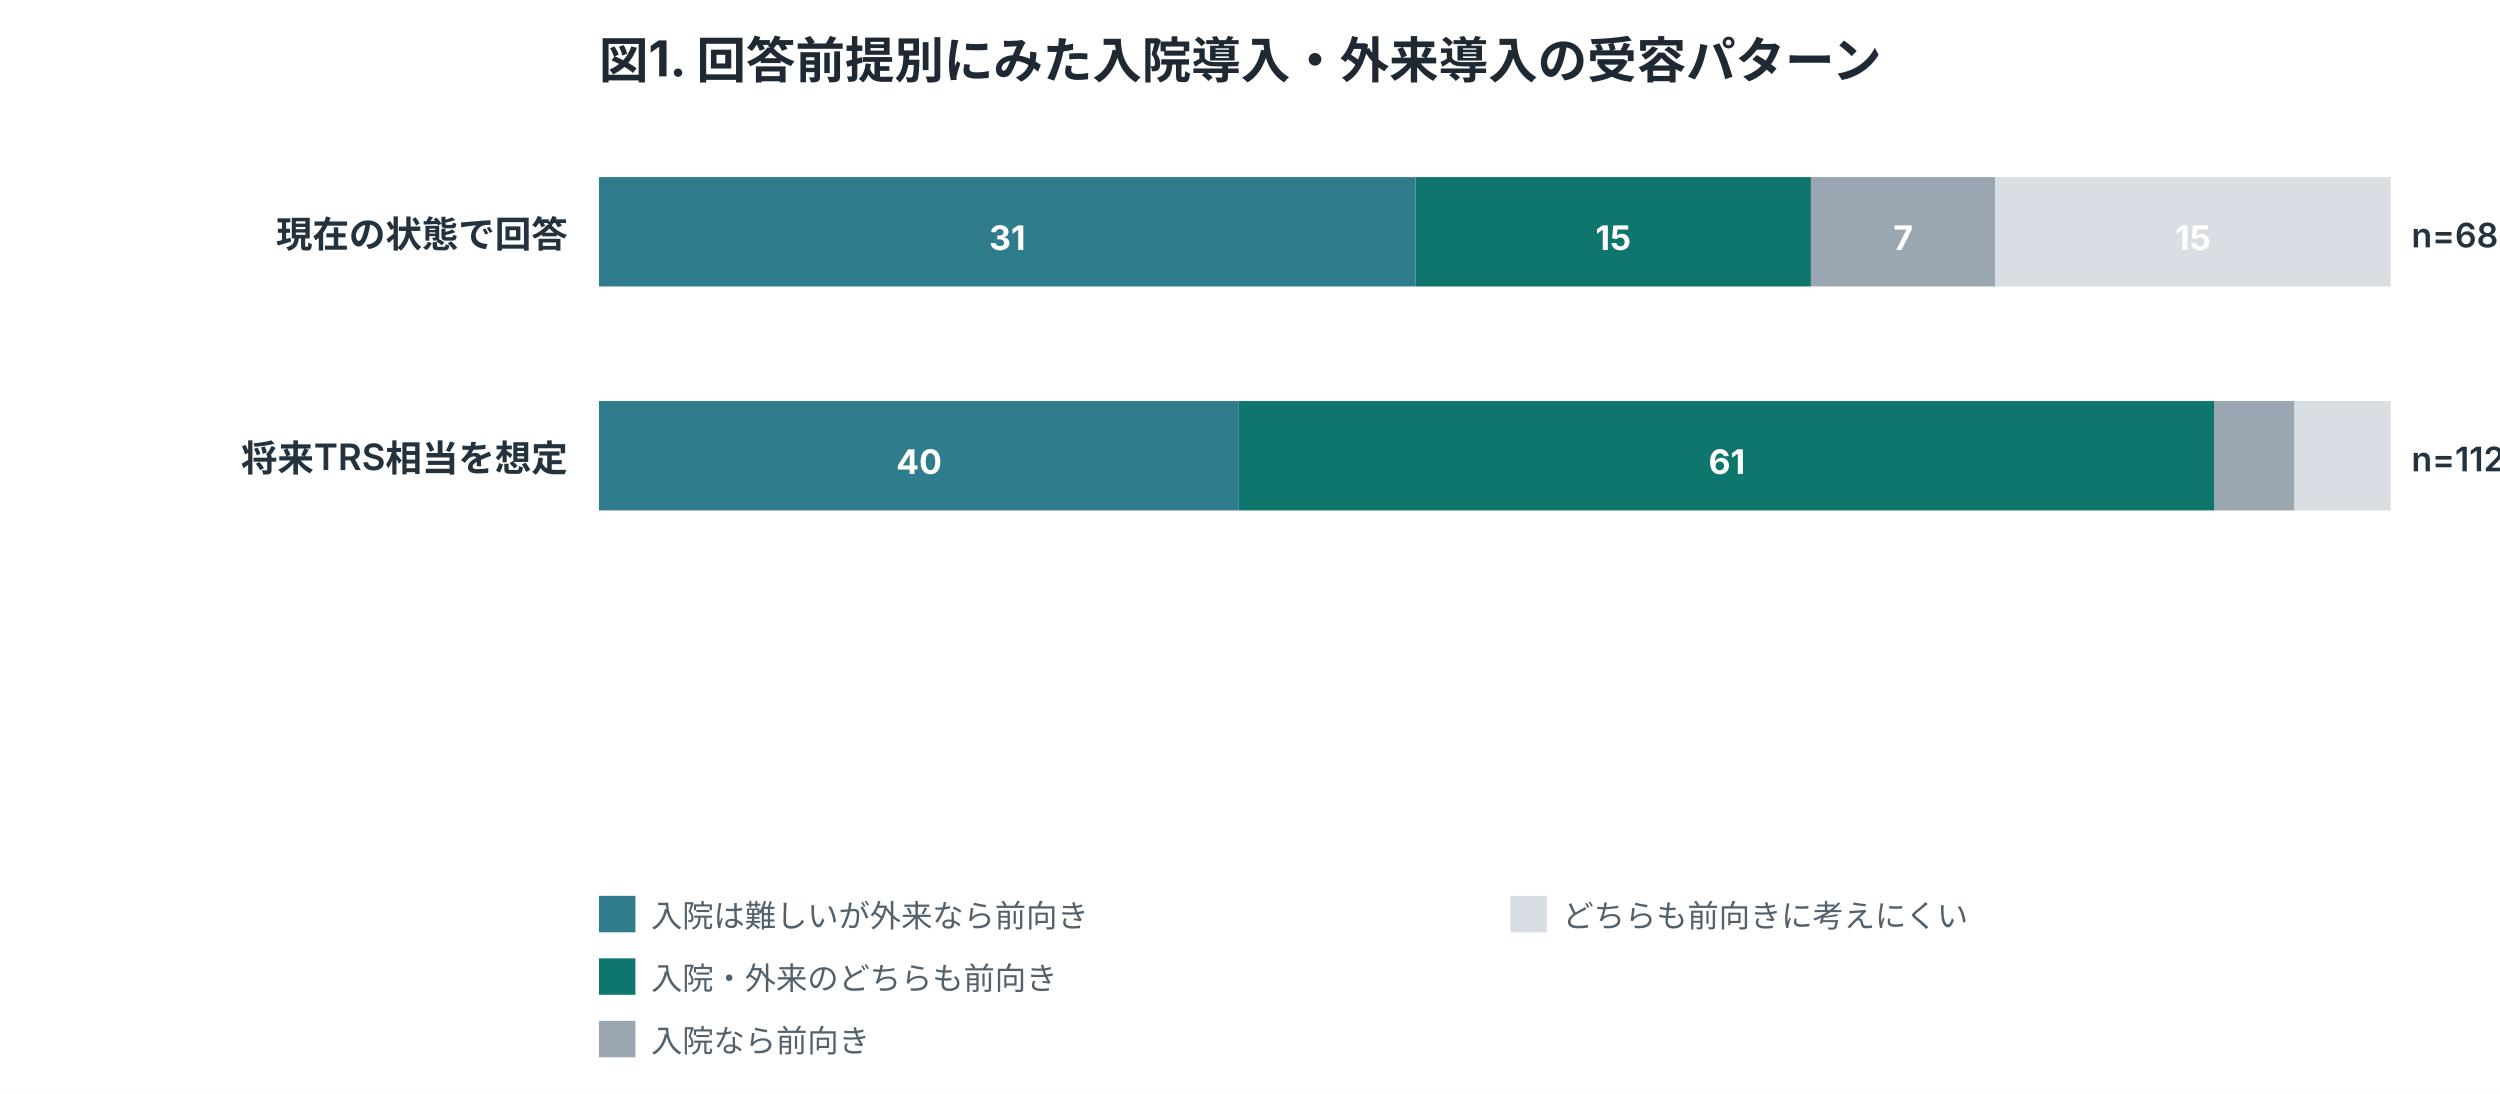
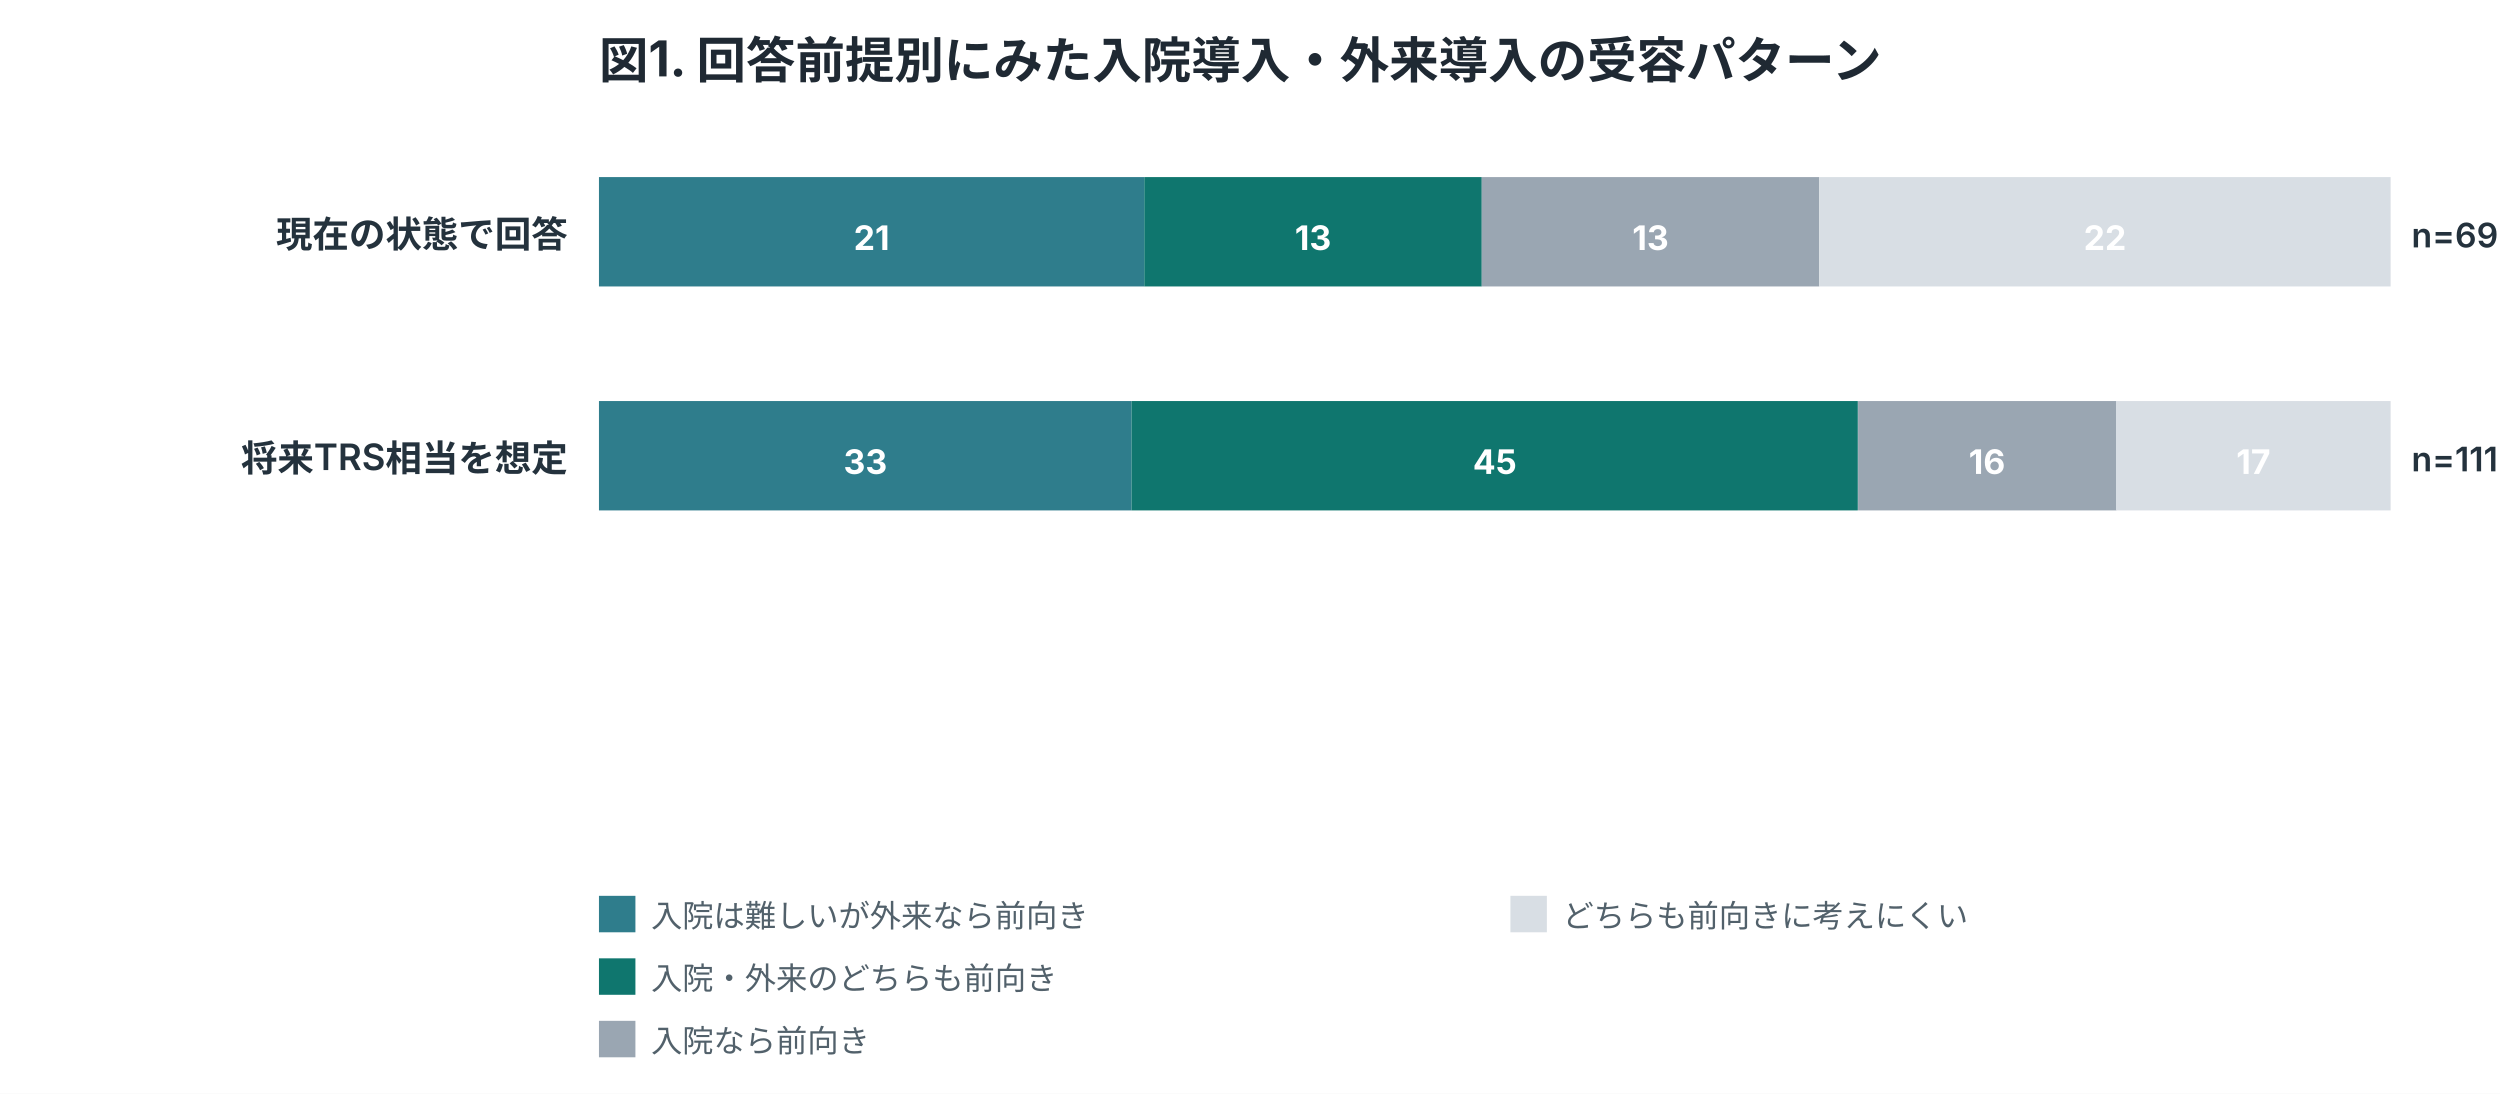
<svg xmlns="http://www.w3.org/2000/svg" width="960" height="420" viewBox="0 0 960 420" role="img">
  <style>
.title{font:700 19px -apple-system,BlinkMacSystemFont,"Segoe UI",sans-serif;fill:#1f2933}
.label{font:600 14px -apple-system,BlinkMacSystemFont,"Segoe UI",sans-serif;fill:#24323d}
.num{font:600 13px -apple-system,BlinkMacSystemFont,"Segoe UI",sans-serif;fill:#24323d}
.axis,.legend,.note{font:12px -apple-system,BlinkMacSystemFont,"Segoe UI",sans-serif;fill:#52616b}
.inside{font:700 13px -apple-system,BlinkMacSystemFont,"Segoe UI",sans-serif;fill:white}
.big{font:700 34px -apple-system,BlinkMacSystemFont,"Segoe UI",sans-serif;fill:#1f2933}
</style>
  <rect width="100%" height="100%" fill="white" />
  <text x="230" y="30" class="title">図1. 回答前提別にみた入院導入・外来導入の受容パターン</text>
  <text x="218" y="95" text-anchor="end" class="label">現在の状態で回答</text>
-   <rect x="230.0" y="68" width="313.6" height="42" fill="#2f7d8c" />
-   <text x="386.8" y="96" text-anchor="middle" class="inside">31</text>
-   <rect x="543.6" y="68" width="151.8" height="42" fill="#0f766e" />
-   <text x="619.5" y="96" text-anchor="middle" class="inside">15</text>
-   <rect x="695.4" y="68" width="70.8" height="42" fill="#9aa6b2" />
-   <text x="730.8" y="96" text-anchor="middle" class="inside">7</text>
-   <rect x="766.2" y="68" width="151.8" height="42" fill="#d8dee4" />
-   <text x="842.1" y="96" text-anchor="middle" class="inside">15</text>
-   <text x="926" y="95" class="num">n=68</text>
+   <rect x="230.0" y="68" width="209.4" height="42" fill="#2f7d8c" />
+   <text x="334.7" y="96" text-anchor="middle" class="inside">21</text>
+   <rect x="439.4" y="68" width="129.6" height="42" fill="#0f766e" />
+   <text x="504.2" y="96" text-anchor="middle" class="inside">13</text>
+   <rect x="569.0" y="68" width="129.6" height="42" fill="#9aa6b2" />
+   <text x="633.8" y="96" text-anchor="middle" class="inside">13</text>
+   <rect x="698.6" y="68" width="219.4" height="42" fill="#d8dee4" />
+   <text x="808.3" y="96" text-anchor="middle" class="inside">22</text>
+   <text x="926" y="95" class="num">n=69</text>
  <text x="218" y="181" text-anchor="end" class="label">将来TRS相当を想定</text>
-   <rect x="230.0" y="154" width="245.7" height="42" fill="#2f7d8c" />
-   <text x="352.9" y="182" text-anchor="middle" class="inside">40</text>
-   <rect x="475.7" y="154" width="374.7" height="42" fill="#0f766e" />
-   <text x="663.1" y="182" text-anchor="middle" class="inside">61</text>
-   <rect x="850.4" y="154" width="30.7" height="42" fill="#9aa6b2" />
-   <rect x="881.1" y="154" width="36.9" height="42" fill="#d8dee4" />
-   <text x="926" y="181" class="num">n=112</text>
+   <rect x="230.0" y="154" width="204.5" height="42" fill="#2f7d8c" />
+   <text x="332.3" y="182" text-anchor="middle" class="inside">33</text>
+   <rect x="434.5" y="154" width="278.9" height="42" fill="#0f766e" />
+   <text x="574.0" y="182" text-anchor="middle" class="inside">45</text>
+   <rect x="713.5" y="154" width="99.2" height="42" fill="#9aa6b2" />
+   <text x="763.0" y="182" text-anchor="middle" class="inside">16</text>
+   <rect x="812.6" y="154" width="105.4" height="42" fill="#d8dee4" />
+   <text x="865.3" y="182" text-anchor="middle" class="inside">17</text>
+   <text x="926" y="181" class="num">n=111</text>
  <rect x="230" y="344" width="14" height="14" fill="#2f7d8c" />
  <text x="250" y="356" class="legend">入院は難しいが外来なら前向き</text>
  <rect x="230" y="368" width="14" height="14" fill="#0f766e" />
  <text x="250" y="380" class="legend">入院・外来のどちらも前向き</text>
  <rect x="230" y="392" width="14" height="14" fill="#9aa6b2" />
  <text x="250" y="404" class="legend">入院なら前向き</text>
  <rect x="580" y="344" width="14" height="14" fill="#d8dee4" />
  <text x="600" y="356" class="legend">どちらも前向きに考えにくい</text>
</svg>
